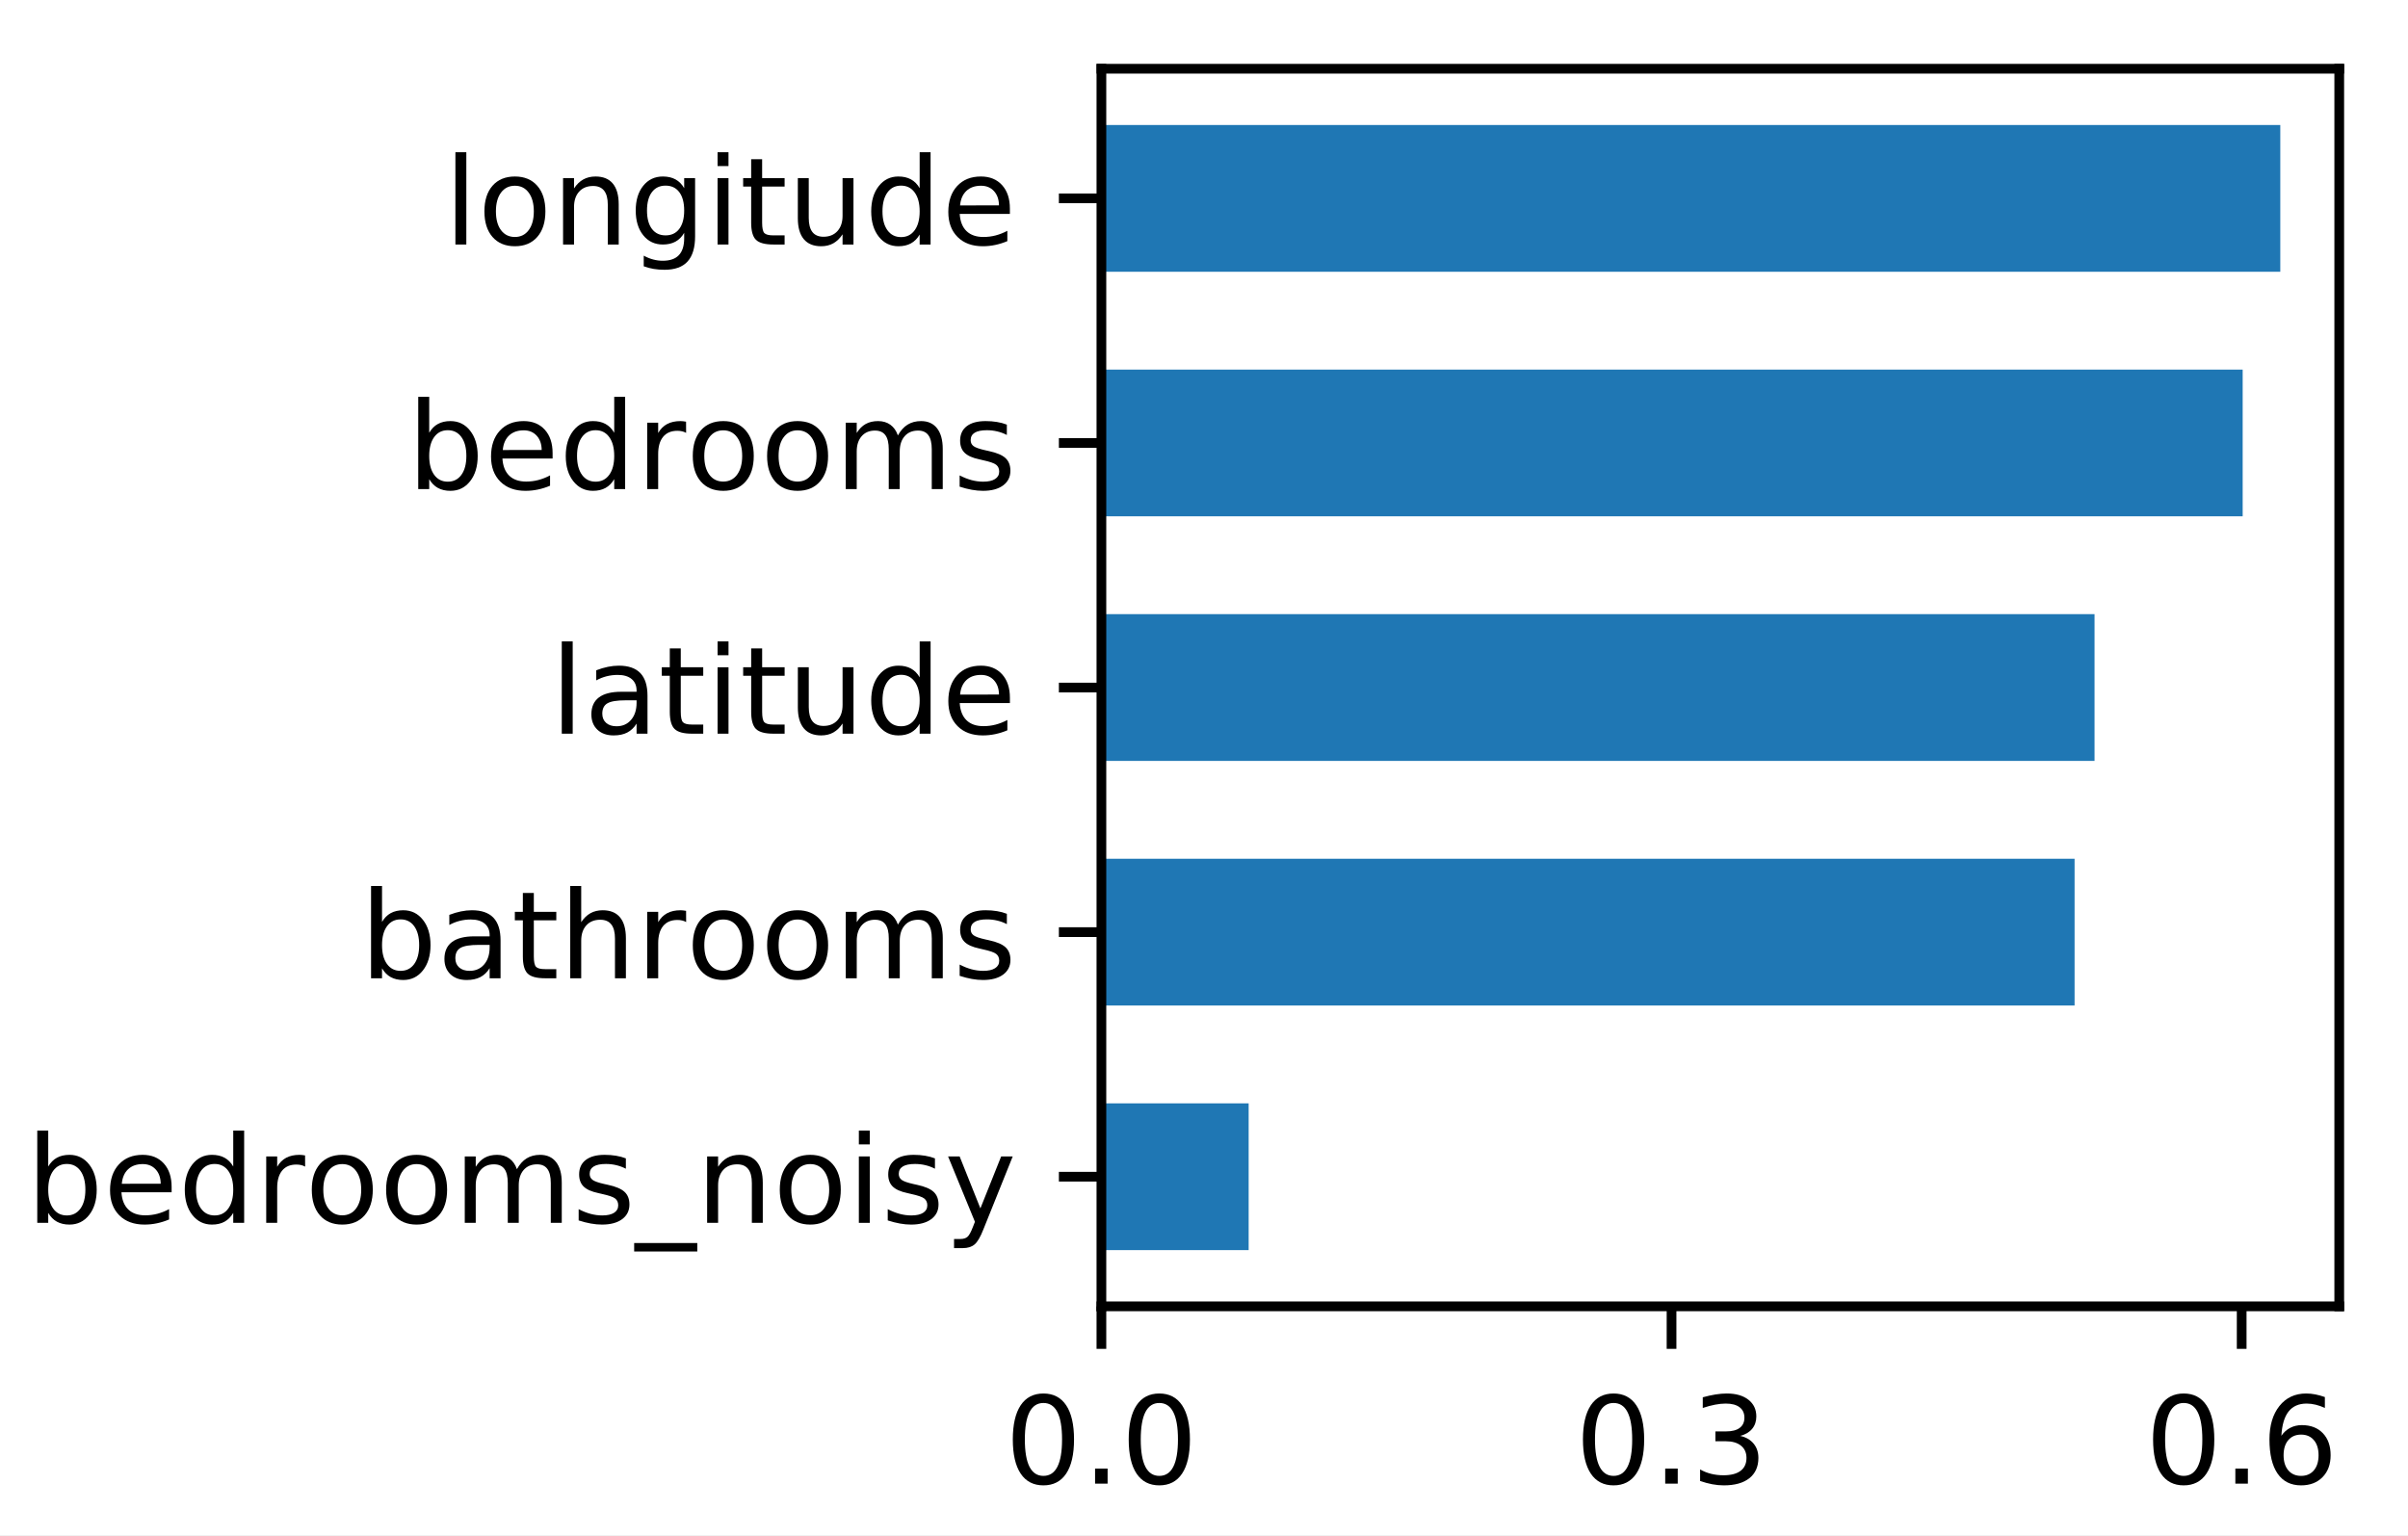
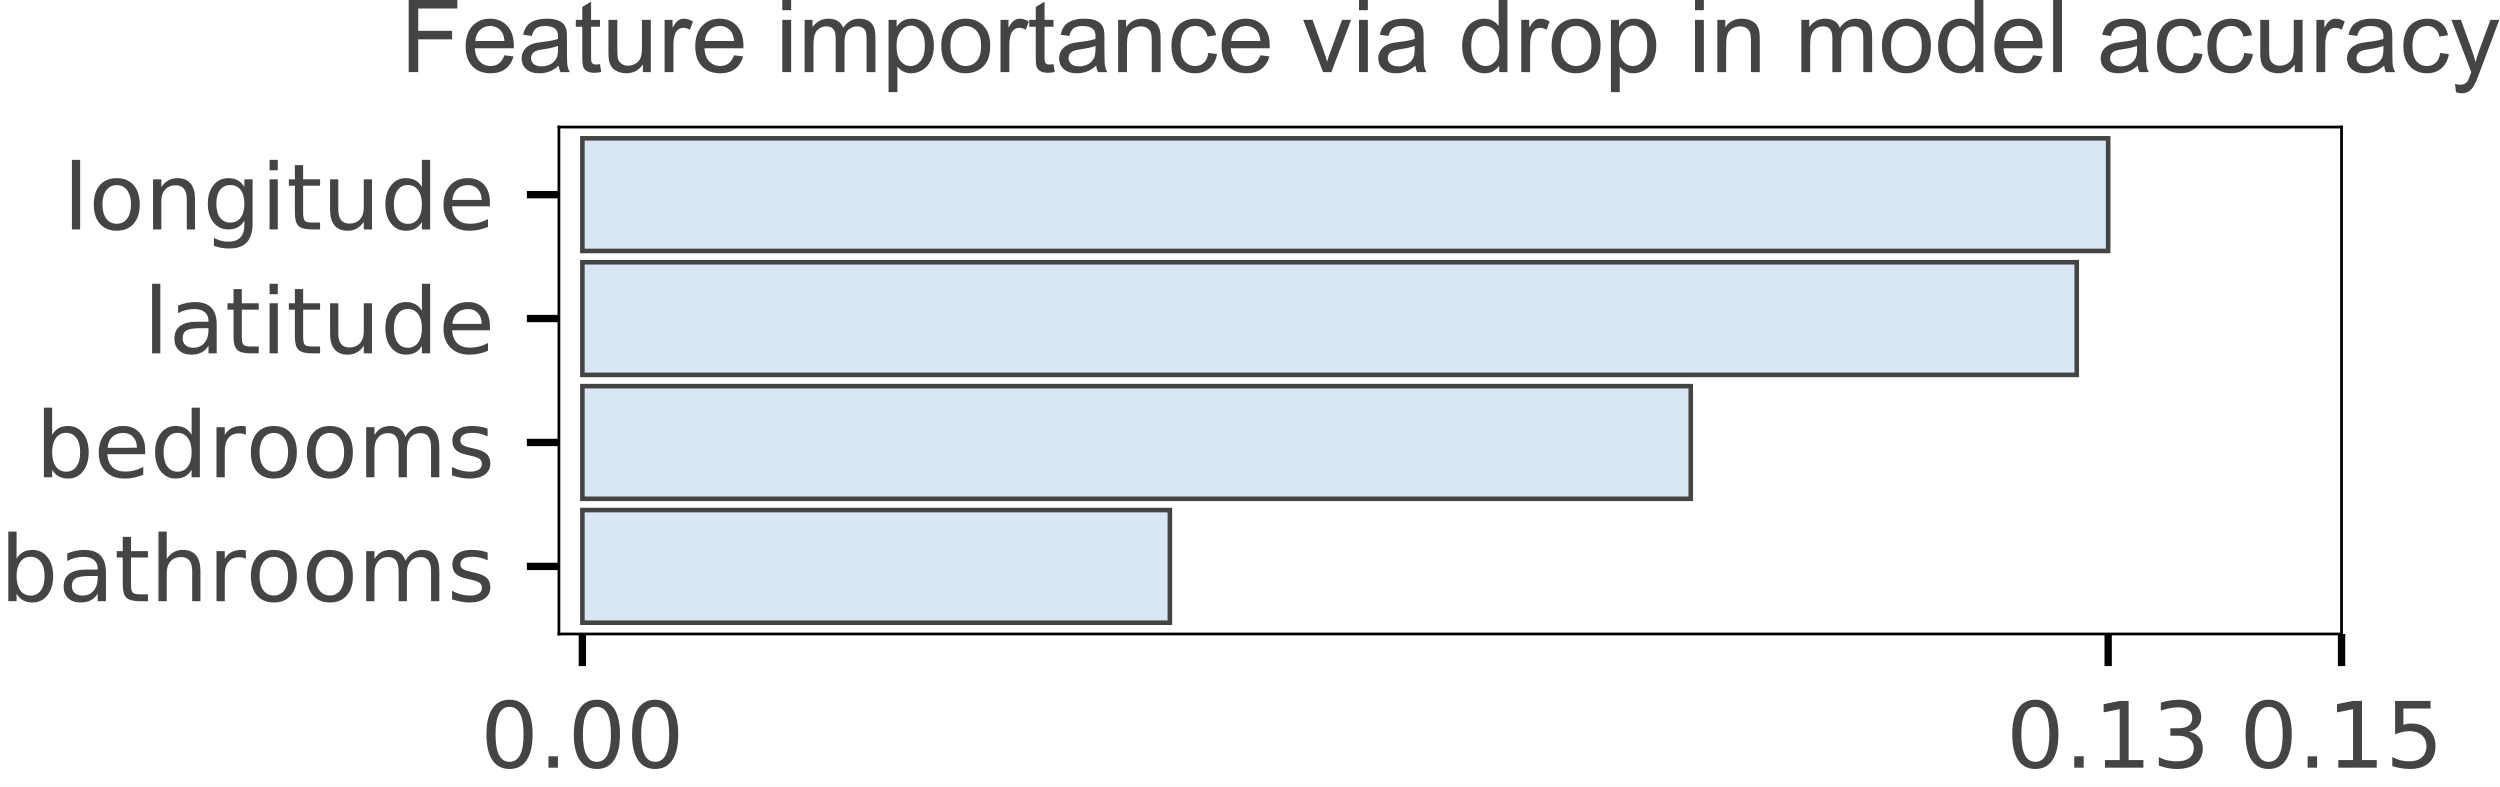
- <svg xmlns="http://www.w3.org/2000/svg" xmlns:xlink="http://www.w3.org/1999/xlink" height="126.398pt" version="1.1" viewBox="0 0 198.228 126.398" width="198.228pt">
+ <svg xmlns="http://www.w3.org/2000/svg" xmlns:xlink="http://www.w3.org/1999/xlink" height="85.905pt" version="1.1" viewBox="0 0 272.984 85.905" width="272.984pt">
  <defs>
    <style type="text/css">
*{stroke-linecap:butt;stroke-linejoin:round;}
  </style>
  </defs>
  <g id="figure_1">
    <g id="patch_1">
-       <path d="M 0 126.398  L 198.228 126.398  L 198.228 0  L 0 0  z " style="fill:#ffffff;" />
+       <path d="M 0 85.905  L 272.984 85.905  L 272.984 0  L 0 0  z " style="fill:#ffffff;" />
    </g>
    <g id="axes_1">
      <g id="patch_2">
-         <path d="M 90.668 107.56  L 192.568 107.56  L 192.568 5.66  L 90.668 5.66  z " style="fill:#ffffff;" />
+         <path d="M 61.03 69.227  L 255.68 69.227  L 255.68 13.874  L 61.03 13.874  z " style="fill:#ffffff;" />
      </g>
      <g id="patch_3">
-         <path clip-path="url(#pc4520ce288)" d="M 90.668 102.928  L 102.79 102.928  L 102.79 90.845  L 90.668 90.845  z " style="fill:#1f77b4;" />
+         <path clip-path="url(#paadc55e78a)" d="M 63.591 15.104  L 230.198 15.104  L 230.198 27.404  L 63.591 27.404  z " style="fill:#d9e6f5;stroke:#444443;stroke-linejoin:miter;stroke-width:0.5;" />
      </g>
      <g id="patch_4">
-         <path clip-path="url(#pc4520ce288)" d="M 90.668 82.79  L 170.781 82.79  L 170.781 70.707  L 90.668 70.707  z " style="fill:#1f77b4;" />
+         <path clip-path="url(#paadc55e78a)" d="M 63.591 28.634  L 226.768 28.634  L 226.768 40.935  L 63.591 40.935  z " style="fill:#d9e6f5;stroke:#444443;stroke-linejoin:miter;stroke-width:0.5;" />
      </g>
      <g id="patch_5">
-         <path clip-path="url(#pc4520ce288)" d="M 90.668 62.652  L 172.424 62.652  L 172.424 50.568  L 90.668 50.568  z " style="fill:#1f77b4;" />
+         <path clip-path="url(#paadc55e78a)" d="M 63.591 42.165  L 184.621 42.165  L 184.621 54.466  L 63.591 54.466  z " style="fill:#d9e6f5;stroke:#444443;stroke-linejoin:miter;stroke-width:0.5;" />
      </g>
      <g id="patch_6">
-         <path clip-path="url(#pc4520ce288)" d="M 90.668 42.513  L 184.618 42.513  L 184.618 30.43  L 90.668 30.43  z " style="fill:#1f77b4;" />
-       </g>
-       <g id="patch_7">
-         <path clip-path="url(#pc4520ce288)" d="M 90.668 22.375  L 187.715 22.375  L 187.715 10.292  L 90.668 10.292  z " style="fill:#1f77b4;" />
+         <path clip-path="url(#paadc55e78a)" d="M 63.591 55.696  L 127.743 55.696  L 127.743 67.997  L 63.591 67.997  z " style="fill:#d9e6f5;stroke:#444443;stroke-linejoin:miter;stroke-width:0.5;" />
      </g>
      <g id="matplotlib.axis_1">
        <g id="xtick_1">
          <g id="line2d_1">
            <defs>
-               <path d="M 0 0  L 0 3.5  " id="mdd2625c720" style="stroke:#000000;stroke-width:0.8;" />
-             </defs>
-             <g>
-               <use style="stroke:#000000;stroke-width:0.8;" x="90.668" xlink:href="#mdd2625c720" y="107.56" />
+               <path d="M 0 0  L 0 3.5  " id="m8ec6444a0b" style="stroke:#000000;stroke-width:0.8;" />
+             </defs>
+             <g>
+               <use style="stroke:#000000;stroke-width:0.8;" x="63.591" xlink:href="#m8ec6444a0b" y="69.227" />
            </g>
          </g>
          <g id="text_1">
            <defs>
              <path d="M 31.781 66.406  Q 24.172 66.406 20.328 58.906  Q 16.5 51.422 16.5 36.375  Q 16.5 21.391 20.328 13.891  Q 24.172 6.391 31.781 6.391  Q 39.453 6.391 43.281 13.891  Q 47.125 21.391 47.125 36.375  Q 47.125 51.422 43.281 58.906  Q 39.453 66.406 31.781 66.406  z M 31.781 74.219  Q 44.047 74.219 50.516 64.516  Q 56.984 54.828 56.984 36.375  Q 56.984 17.969 50.516 8.266  Q 44.047 -1.422 31.781 -1.422  Q 19.531 -1.422 13.062 8.266  Q 6.594 17.969 6.594 36.375  Q 6.594 54.828 13.062 64.516  Q 19.531 74.219 31.781 74.219  z " id="DejaVuSans-30" />
              <path d="M 10.688 12.406  L 21 12.406  L 21 0  L 10.688 0  z " id="DejaVuSans-2e" />
            </defs>
-             <g transform="translate(82.71625 122.1584)scale(0.1 -0.1)">
+             <g style="fill:#444443;" transform="translate(52.45806 83.82516)scale(0.1 -0.1)">
              <use xlink:href="#DejaVuSans-30" />
              <use x="63.623" xlink:href="#DejaVuSans-2e" />
              <use x="95.41" xlink:href="#DejaVuSans-30" />
+               <use x="159.033" xlink:href="#DejaVuSans-30" />
            </g>
          </g>
        </g>
        <g id="xtick_2">
          <g id="line2d_2">
            <g>
-               <use style="stroke:#000000;stroke-width:0.8;" x="137.602" xlink:href="#mdd2625c720" y="107.56" />
+               <use style="stroke:#000000;stroke-width:0.8;" x="230.198" xlink:href="#m8ec6444a0b" y="69.227" />
            </g>
          </g>
          <g id="text_2">
            <defs>
+               <path d="M 12.406 8.297  L 28.516 8.297  L 28.516 63.922  L 10.984 60.406  L 10.984 69.391  L 28.422 72.906  L 38.281 72.906  L 38.281 8.297  L 54.391 8.297  L 54.391 0  L 12.406 0  z " id="DejaVuSans-31" />
              <path d="M 40.578 39.312  Q 47.656 37.797 51.625 33  Q 55.609 28.219 55.609 21.188  Q 55.609 10.406 48.188 4.484  Q 40.766 -1.422 27.094 -1.422  Q 22.516 -1.422 17.656 -0.516  Q 12.797 0.391 7.625 2.203  L 7.625 11.719  Q 11.719 9.328 16.594 8.109  Q 21.484 6.891 26.812 6.891  Q 36.078 6.891 40.938 10.547  Q 45.797 14.203 45.797 21.188  Q 45.797 27.641 41.281 31.266  Q 36.766 34.906 28.719 34.906  L 20.219 34.906  L 20.219 43.016  L 29.109 43.016  Q 36.375 43.016 40.234 45.922  Q 44.094 48.828 44.094 54.297  Q 44.094 59.906 40.109 62.906  Q 36.141 65.922 28.719 65.922  Q 24.656 65.922 20.016 65.031  Q 15.375 64.156 9.812 62.312  L 9.812 71.094  Q 15.438 72.656 20.344 73.438  Q 25.25 74.219 29.594 74.219  Q 40.828 74.219 47.359 69.109  Q 53.906 64.016 53.906 55.328  Q 53.906 49.266 50.438 45.094  Q 46.969 40.922 40.578 39.312  z " id="DejaVuSans-33" />
            </defs>
-             <g transform="translate(129.6503 122.1584)scale(0.1 -0.1)">
+             <g style="fill:#444443;" transform="translate(219.0649 83.82516)scale(0.1 -0.1)">
              <use xlink:href="#DejaVuSans-30" />
              <use x="63.623" xlink:href="#DejaVuSans-2e" />
-               <use x="95.41" xlink:href="#DejaVuSans-33" />
+               <use x="95.41" xlink:href="#DejaVuSans-31" />
+               <use x="159.033" xlink:href="#DejaVuSans-33" />
            </g>
          </g>
        </g>
        <g id="xtick_3">
          <g id="line2d_3">
            <g>
-               <use style="stroke:#000000;stroke-width:0.8;" x="184.536" xlink:href="#mdd2625c720" y="107.56" />
+               <use style="stroke:#000000;stroke-width:0.8;" x="255.68" xlink:href="#m8ec6444a0b" y="69.227" />
            </g>
          </g>
          <g id="text_3">
            <defs>
-               <path d="M 33.016 40.375  Q 26.375 40.375 22.484 35.828  Q 18.609 31.297 18.609 23.391  Q 18.609 15.531 22.484 10.953  Q 26.375 6.391 33.016 6.391  Q 39.656 6.391 43.531 10.953  Q 47.406 15.531 47.406 23.391  Q 47.406 31.297 43.531 35.828  Q 39.656 40.375 33.016 40.375  z M 52.594 71.297  L 52.594 62.312  Q 48.875 64.062 45.094 64.984  Q 41.312 65.922 37.594 65.922  Q 27.828 65.922 22.672 59.328  Q 17.531 52.734 16.797 39.406  Q 19.672 43.656 24.016 45.922  Q 28.375 48.188 33.594 48.188  Q 44.578 48.188 50.953 41.516  Q 57.328 34.859 57.328 23.391  Q 57.328 12.156 50.688 5.359  Q 44.047 -1.422 33.016 -1.422  Q 20.359 -1.422 13.672 8.266  Q 6.984 17.969 6.984 36.375  Q 6.984 53.656 15.188 63.938  Q 23.391 74.219 37.203 74.219  Q 40.922 74.219 44.703 73.484  Q 48.484 72.75 52.594 71.297  z " id="DejaVuSans-36" />
-             </defs>
-             <g transform="translate(176.5843 122.1584)scale(0.1 -0.1)">
+               <path d="M 10.797 72.906  L 49.516 72.906  L 49.516 64.594  L 19.828 64.594  L 19.828 46.734  Q 21.969 47.469 24.109 47.828  Q 26.266 48.188 28.422 48.188  Q 40.625 48.188 47.75 41.5  Q 54.891 34.812 54.891 23.391  Q 54.891 11.625 47.562 5.094  Q 40.234 -1.422 26.906 -1.422  Q 22.312 -1.422 17.547 -0.641  Q 12.797 0.141 7.719 1.703  L 7.719 11.625  Q 12.109 9.234 16.797 8.062  Q 21.484 6.891 26.703 6.891  Q 35.156 6.891 40.078 11.328  Q 45.016 15.766 45.016 23.391  Q 45.016 31 40.078 35.438  Q 35.156 39.891 26.703 39.891  Q 22.75 39.891 18.812 39.016  Q 14.891 38.141 10.797 36.281  z " id="DejaVuSans-35" />
+             </defs>
+             <g style="fill:#444443;" transform="translate(244.5469 83.82516)scale(0.1 -0.1)">
              <use xlink:href="#DejaVuSans-30" />
              <use x="63.623" xlink:href="#DejaVuSans-2e" />
-               <use x="95.41" xlink:href="#DejaVuSans-36" />
+               <use x="95.41" xlink:href="#DejaVuSans-31" />
+               <use x="159.033" xlink:href="#DejaVuSans-35" />
            </g>
          </g>
        </g>
      </g>
      <g id="matplotlib.axis_2">
        <g id="ytick_1">
          <g id="line2d_4">
            <defs>
-               <path d="M 0 0  L -3.5 0  " id="macccbef95c" style="stroke:#000000;stroke-width:0.8;" />
-             </defs>
-             <g>
-               <use style="stroke:#000000;stroke-width:0.8;" x="90.668" xlink:href="#macccbef95c" y="96.887" />
+               <path d="M 0 0  L -3.5 0  " id="mc77d8979a0" style="stroke:#000000;stroke-width:0.8;" />
+             </defs>
+             <g>
+               <use style="stroke:#000000;stroke-width:0.8;" x="61.03" xlink:href="#mc77d8979a0" y="21.254" />
            </g>
          </g>
          <g id="text_4">
            <defs>
+               <path d="M 9.422 75.984  L 18.406 75.984  L 18.406 0  L 9.422 0  z " id="DejaVuSans-6c" />
+               <path d="M 30.609 48.391  Q 23.391 48.391 19.188 42.75  Q 14.984 37.109 14.984 27.297  Q 14.984 17.484 19.156 11.844  Q 23.344 6.203 30.609 6.203  Q 37.797 6.203 41.984 11.859  Q 46.188 17.531 46.188 27.297  Q 46.188 37.016 41.984 42.703  Q 37.797 48.391 30.609 48.391  z M 30.609 56  Q 42.328 56 49.016 48.375  Q 55.719 40.766 55.719 27.297  Q 55.719 13.875 49.016 6.219  Q 42.328 -1.422 30.609 -1.422  Q 18.844 -1.422 12.172 6.219  Q 5.516 13.875 5.516 27.297  Q 5.516 40.766 12.172 48.375  Q 18.844 56 30.609 56  z " id="DejaVuSans-6f" />
+               <path d="M 54.891 33.016  L 54.891 0  L 45.906 0  L 45.906 32.719  Q 45.906 40.484 42.875 44.328  Q 39.844 48.188 33.797 48.188  Q 26.516 48.188 22.312 43.547  Q 18.109 38.922 18.109 30.906  L 18.109 0  L 9.078 0  L 9.078 54.688  L 18.109 54.688  L 18.109 46.188  Q 21.344 51.125 25.703 53.562  Q 30.078 56 35.797 56  Q 45.219 56 50.047 50.172  Q 54.891 44.344 54.891 33.016  z " id="DejaVuSans-6e" />
+               <path d="M 45.406 27.984  Q 45.406 37.75 41.375 43.109  Q 37.359 48.484 30.078 48.484  Q 22.859 48.484 18.828 43.109  Q 14.797 37.75 14.797 27.984  Q 14.797 18.266 18.828 12.891  Q 22.859 7.516 30.078 7.516  Q 37.359 7.516 41.375 12.891  Q 45.406 18.266 45.406 27.984  z M 54.391 6.781  Q 54.391 -7.172 48.188 -13.984  Q 42 -20.797 29.203 -20.797  Q 24.469 -20.797 20.266 -20.094  Q 16.062 -19.391 12.109 -17.922  L 12.109 -9.188  Q 16.062 -11.328 19.922 -12.344  Q 23.781 -13.375 27.781 -13.375  Q 36.625 -13.375 41.016 -8.766  Q 45.406 -4.156 45.406 5.172  L 45.406 9.625  Q 42.625 4.781 38.281 2.391  Q 33.938 0 27.875 0  Q 17.828 0 11.672 7.656  Q 5.516 15.328 5.516 27.984  Q 5.516 40.672 11.672 48.328  Q 17.828 56 27.875 56  Q 33.938 56 38.281 53.609  Q 42.625 51.219 45.406 46.391  L 45.406 54.688  L 54.391 54.688  z " id="DejaVuSans-67" />
+               <path d="M 9.422 54.688  L 18.406 54.688  L 18.406 0  L 9.422 0  z M 9.422 75.984  L 18.406 75.984  L 18.406 64.594  L 9.422 64.594  z " id="DejaVuSans-69" />
+               <path d="M 18.312 70.219  L 18.312 54.688  L 36.812 54.688  L 36.812 47.703  L 18.312 47.703  L 18.312 18.016  Q 18.312 11.328 20.141 9.422  Q 21.969 7.516 27.594 7.516  L 36.812 7.516  L 36.812 0  L 27.594 0  Q 17.188 0 13.234 3.875  Q 9.281 7.766 9.281 18.016  L 9.281 47.703  L 2.688 47.703  L 2.688 54.688  L 9.281 54.688  L 9.281 70.219  z " id="DejaVuSans-74" />
+               <path d="M 8.5 21.578  L 8.5 54.688  L 17.484 54.688  L 17.484 21.922  Q 17.484 14.156 20.5 10.266  Q 23.531 6.391 29.594 6.391  Q 36.859 6.391 41.078 11.031  Q 45.312 15.672 45.312 23.688  L 45.312 54.688  L 54.297 54.688  L 54.297 0  L 45.312 0  L 45.312 8.406  Q 42.047 3.422 37.719 1  Q 33.406 -1.422 27.688 -1.422  Q 18.266 -1.422 13.375 4.438  Q 8.5 10.297 8.5 21.578  z M 31.109 56  z " id="DejaVuSans-75" />
+               <path d="M 45.406 46.391  L 45.406 75.984  L 54.391 75.984  L 54.391 0  L 45.406 0  L 45.406 8.203  Q 42.578 3.328 38.25 0.953  Q 33.938 -1.422 27.875 -1.422  Q 17.969 -1.422 11.734 6.484  Q 5.516 14.406 5.516 27.297  Q 5.516 40.188 11.734 48.094  Q 17.969 56 27.875 56  Q 33.938 56 38.25 53.625  Q 42.578 51.266 45.406 46.391  z M 14.797 27.297  Q 14.797 17.391 18.875 11.75  Q 22.953 6.109 30.078 6.109  Q 37.203 6.109 41.297 11.75  Q 45.406 17.391 45.406 27.297  Q 45.406 37.203 41.297 42.844  Q 37.203 48.484 30.078 48.484  Q 22.953 48.484 18.875 42.844  Q 14.797 37.203 14.797 27.297  z " id="DejaVuSans-64" />
+               <path d="M 56.203 29.594  L 56.203 25.203  L 14.891 25.203  Q 15.484 15.922 20.484 11.062  Q 25.484 6.203 34.422 6.203  Q 39.594 6.203 44.453 7.469  Q 49.312 8.734 54.109 11.281  L 54.109 2.781  Q 49.266 0.734 44.188 -0.344  Q 39.109 -1.422 33.891 -1.422  Q 20.797 -1.422 13.156 6.188  Q 5.516 13.812 5.516 26.812  Q 5.516 40.234 12.766 48.109  Q 20.016 56 32.328 56  Q 43.359 56 49.781 48.891  Q 56.203 41.797 56.203 29.594  z M 47.219 32.234  Q 47.125 39.594 43.094 43.984  Q 39.062 48.391 32.422 48.391  Q 24.906 48.391 20.391 44.141  Q 15.875 39.891 15.188 32.172  z " id="DejaVuSans-65" />
+             </defs>
+             <g style="fill:#444443;" transform="translate(6.909375 25.05323)scale(0.1 -0.1)">
+               <use xlink:href="#DejaVuSans-6c" />
+               <use x="27.783" xlink:href="#DejaVuSans-6f" />
+               <use x="88.965" xlink:href="#DejaVuSans-6e" />
+               <use x="152.344" xlink:href="#DejaVuSans-67" />
+               <use x="215.82" xlink:href="#DejaVuSans-69" />
+               <use x="243.604" xlink:href="#DejaVuSans-74" />
+               <use x="282.812" xlink:href="#DejaVuSans-75" />
+               <use x="346.191" xlink:href="#DejaVuSans-64" />
+               <use x="409.668" xlink:href="#DejaVuSans-65" />
+             </g>
+           </g>
+         </g>
+         <g id="ytick_2">
+           <g id="line2d_5">
+             <g>
+               <use style="stroke:#000000;stroke-width:0.8;" x="61.03" xlink:href="#mc77d8979a0" y="34.785" />
+             </g>
+           </g>
+           <g id="text_5">
+             <defs>
+               <path d="M 34.281 27.484  Q 23.391 27.484 19.188 25  Q 14.984 22.516 14.984 16.5  Q 14.984 11.719 18.141 8.906  Q 21.297 6.109 26.703 6.109  Q 34.188 6.109 38.703 11.406  Q 43.219 16.703 43.219 25.484  L 43.219 27.484  z M 52.203 31.203  L 52.203 0  L 43.219 0  L 43.219 8.297  Q 40.141 3.328 35.547 0.953  Q 30.953 -1.422 24.312 -1.422  Q 15.922 -1.422 10.953 3.297  Q 6 8.016 6 15.922  Q 6 25.141 12.172 29.828  Q 18.359 34.516 30.609 34.516  L 43.219 34.516  L 43.219 35.406  Q 43.219 41.609 39.141 45  Q 35.062 48.391 27.688 48.391  Q 23 48.391 18.547 47.266  Q 14.109 46.141 10.016 43.891  L 10.016 52.203  Q 14.938 54.109 19.578 55.047  Q 24.219 56 28.609 56  Q 40.484 56 46.344 49.844  Q 52.203 43.703 52.203 31.203  z " id="DejaVuSans-61" />
+             </defs>
+             <g style="fill:#444443;" transform="translate(15.66563 38.58399)scale(0.1 -0.1)">
+               <use xlink:href="#DejaVuSans-6c" />
+               <use x="27.783" xlink:href="#DejaVuSans-61" />
+               <use x="89.062" xlink:href="#DejaVuSans-74" />
+               <use x="128.271" xlink:href="#DejaVuSans-69" />
+               <use x="156.055" xlink:href="#DejaVuSans-74" />
+               <use x="195.264" xlink:href="#DejaVuSans-75" />
+               <use x="258.643" xlink:href="#DejaVuSans-64" />
+               <use x="322.119" xlink:href="#DejaVuSans-65" />
+             </g>
+           </g>
+         </g>
+         <g id="ytick_3">
+           <g id="line2d_6">
+             <g>
+               <use style="stroke:#000000;stroke-width:0.8;" x="61.03" xlink:href="#mc77d8979a0" y="48.316" />
+             </g>
+           </g>
+           <g id="text_6">
+             <defs>
              <path d="M 48.688 27.297  Q 48.688 37.203 44.609 42.844  Q 40.531 48.484 33.406 48.484  Q 26.266 48.484 22.188 42.844  Q 18.109 37.203 18.109 27.297  Q 18.109 17.391 22.188 11.75  Q 26.266 6.109 33.406 6.109  Q 40.531 6.109 44.609 11.75  Q 48.688 17.391 48.688 27.297  z M 18.109 46.391  Q 20.953 51.266 25.266 53.625  Q 29.594 56 35.594 56  Q 45.562 56 51.781 48.094  Q 58.016 40.188 58.016 27.297  Q 58.016 14.406 51.781 6.484  Q 45.562 -1.422 35.594 -1.422  Q 29.594 -1.422 25.266 0.953  Q 20.953 3.328 18.109 8.203  L 18.109 0  L 9.078 0  L 9.078 75.984  L 18.109 75.984  z " id="DejaVuSans-62" />
-               <path d="M 56.203 29.594  L 56.203 25.203  L 14.891 25.203  Q 15.484 15.922 20.484 11.062  Q 25.484 6.203 34.422 6.203  Q 39.594 6.203 44.453 7.469  Q 49.312 8.734 54.109 11.281  L 54.109 2.781  Q 49.266 0.734 44.188 -0.344  Q 39.109 -1.422 33.891 -1.422  Q 20.797 -1.422 13.156 6.188  Q 5.516 13.812 5.516 26.812  Q 5.516 40.234 12.766 48.109  Q 20.016 56 32.328 56  Q 43.359 56 49.781 48.891  Q 56.203 41.797 56.203 29.594  z M 47.219 32.234  Q 47.125 39.594 43.094 43.984  Q 39.062 48.391 32.422 48.391  Q 24.906 48.391 20.391 44.141  Q 15.875 39.891 15.188 32.172  z " id="DejaVuSans-65" />
-               <path d="M 45.406 46.391  L 45.406 75.984  L 54.391 75.984  L 54.391 0  L 45.406 0  L 45.406 8.203  Q 42.578 3.328 38.25 0.953  Q 33.938 -1.422 27.875 -1.422  Q 17.969 -1.422 11.734 6.484  Q 5.516 14.406 5.516 27.297  Q 5.516 40.188 11.734 48.094  Q 17.969 56 27.875 56  Q 33.938 56 38.25 53.625  Q 42.578 51.266 45.406 46.391  z M 14.797 27.297  Q 14.797 17.391 18.875 11.75  Q 22.953 6.109 30.078 6.109  Q 37.203 6.109 41.297 11.75  Q 45.406 17.391 45.406 27.297  Q 45.406 37.203 41.297 42.844  Q 37.203 48.484 30.078 48.484  Q 22.953 48.484 18.875 42.844  Q 14.797 37.203 14.797 27.297  z " id="DejaVuSans-64" />
              <path d="M 41.109 46.297  Q 39.594 47.172 37.812 47.578  Q 36.031 48 33.891 48  Q 26.266 48 22.188 43.047  Q 18.109 38.094 18.109 28.812  L 18.109 0  L 9.078 0  L 9.078 54.688  L 18.109 54.688  L 18.109 46.188  Q 20.953 51.172 25.484 53.578  Q 30.031 56 36.531 56  Q 37.453 56 38.578 55.875  Q 39.703 55.766 41.062 55.516  z " id="DejaVuSans-72" />
-               <path d="M 30.609 48.391  Q 23.391 48.391 19.188 42.75  Q 14.984 37.109 14.984 27.297  Q 14.984 17.484 19.156 11.844  Q 23.344 6.203 30.609 6.203  Q 37.797 6.203 41.984 11.859  Q 46.188 17.531 46.188 27.297  Q 46.188 37.016 41.984 42.703  Q 37.797 48.391 30.609 48.391  z M 30.609 56  Q 42.328 56 49.016 48.375  Q 55.719 40.766 55.719 27.297  Q 55.719 13.875 49.016 6.219  Q 42.328 -1.422 30.609 -1.422  Q 18.844 -1.422 12.172 6.219  Q 5.516 13.875 5.516 27.297  Q 5.516 40.766 12.172 48.375  Q 18.844 56 30.609 56  z " id="DejaVuSans-6f" />
              <path d="M 52 44.188  Q 55.375 50.25 60.062 53.125  Q 64.75 56 71.094 56  Q 79.641 56 84.281 50.016  Q 88.922 44.047 88.922 33.016  L 88.922 0  L 79.891 0  L 79.891 32.719  Q 79.891 40.578 77.094 44.375  Q 74.312 48.188 68.609 48.188  Q 61.625 48.188 57.562 43.547  Q 53.516 38.922 53.516 30.906  L 53.516 0  L 44.484 0  L 44.484 32.719  Q 44.484 40.625 41.703 44.406  Q 38.922 48.188 33.109 48.188  Q 26.219 48.188 22.156 43.531  Q 18.109 38.875 18.109 30.906  L 18.109 0  L 9.078 0  L 9.078 54.688  L 18.109 54.688  L 18.109 46.188  Q 21.188 51.219 25.484 53.609  Q 29.781 56 35.688 56  Q 41.656 56 45.828 52.969  Q 50 49.953 52 44.188  z " id="DejaVuSans-6d" />
              <path d="M 44.281 53.078  L 44.281 44.578  Q 40.484 46.531 36.375 47.5  Q 32.281 48.484 27.875 48.484  Q 21.188 48.484 17.844 46.438  Q 14.5 44.391 14.5 40.281  Q 14.5 37.156 16.891 35.375  Q 19.281 33.594 26.516 31.984  L 29.594 31.297  Q 39.156 29.25 43.188 25.516  Q 47.219 21.781 47.219 15.094  Q 47.219 7.469 41.188 3.016  Q 35.156 -1.422 24.609 -1.422  Q 20.219 -1.422 15.453 -0.562  Q 10.688 0.297 5.422 2  L 5.422 11.281  Q 10.406 8.688 15.234 7.391  Q 20.062 6.109 24.812 6.109  Q 31.156 6.109 34.562 8.281  Q 37.984 10.453 37.984 14.406  Q 37.984 18.062 35.516 20.016  Q 33.062 21.969 24.703 23.781  L 21.578 24.516  Q 13.234 26.266 9.516 29.906  Q 5.812 33.547 5.812 39.891  Q 5.812 47.609 11.281 51.797  Q 16.75 56 26.812 56  Q 31.781 56 36.172 55.266  Q 40.578 54.547 44.281 53.078  z " id="DejaVuSans-73" />
-               <path d="M 50.984 -16.609  L 50.984 -23.578  L -0.984 -23.578  L -0.984 -16.609  z " id="DejaVuSans-5f" />
-               <path d="M 54.891 33.016  L 54.891 0  L 45.906 0  L 45.906 32.719  Q 45.906 40.484 42.875 44.328  Q 39.844 48.188 33.797 48.188  Q 26.516 48.188 22.312 43.547  Q 18.109 38.922 18.109 30.906  L 18.109 0  L 9.078 0  L 9.078 54.688  L 18.109 54.688  L 18.109 46.188  Q 21.344 51.125 25.703 53.562  Q 30.078 56 35.797 56  Q 45.219 56 50.047 50.172  Q 54.891 44.344 54.891 33.016  z " id="DejaVuSans-6e" />
-               <path d="M 9.422 54.688  L 18.406 54.688  L 18.406 0  L 9.422 0  z M 9.422 75.984  L 18.406 75.984  L 18.406 64.594  L 9.422 64.594  z " id="DejaVuSans-69" />
-               <path d="M 32.172 -5.078  Q 28.375 -14.844 24.75 -17.812  Q 21.141 -20.797 15.094 -20.797  L 7.906 -20.797  L 7.906 -13.281  L 13.188 -13.281  Q 16.891 -13.281 18.938 -11.516  Q 21 -9.766 23.484 -3.219  L 25.094 0.875  L 2.984 54.688  L 12.5 54.688  L 29.594 11.922  L 46.688 54.688  L 56.203 54.688  z " id="DejaVuSans-79" />
-             </defs>
-             <g transform="translate(2.16 100.6859)scale(0.1 -0.1)">
+             </defs>
+             <g style="fill:#444443;" transform="translate(3.884375 52.11476)scale(0.1 -0.1)">
              <use xlink:href="#DejaVuSans-62" />
              <use x="63.477" xlink:href="#DejaVuSans-65" />
              <use x="125" xlink:href="#DejaVuSans-64" />
              <use x="188.477" xlink:href="#DejaVuSans-72" />
              <use x="229.559" xlink:href="#DejaVuSans-6f" />
              <use x="290.74" xlink:href="#DejaVuSans-6f" />
              <use x="351.922" xlink:href="#DejaVuSans-6d" />
              <use x="449.334" xlink:href="#DejaVuSans-73" />
-               <use x="501.434" xlink:href="#DejaVuSans-5f" />
-               <use x="551.434" xlink:href="#DejaVuSans-6e" />
-               <use x="614.812" xlink:href="#DejaVuSans-6f" />
-               <use x="675.994" xlink:href="#DejaVuSans-69" />
-               <use x="703.777" xlink:href="#DejaVuSans-73" />
-               <use x="755.877" xlink:href="#DejaVuSans-79" />
-             </g>
-           </g>
-         </g>
-         <g id="ytick_2">
-           <g id="line2d_5">
-             <g>
-               <use style="stroke:#000000;stroke-width:0.8;" x="90.668" xlink:href="#macccbef95c" y="76.748" />
-             </g>
-           </g>
-           <g id="text_5">
-             <defs>
-               <path d="M 34.281 27.484  Q 23.391 27.484 19.188 25  Q 14.984 22.516 14.984 16.5  Q 14.984 11.719 18.141 8.906  Q 21.297 6.109 26.703 6.109  Q 34.188 6.109 38.703 11.406  Q 43.219 16.703 43.219 25.484  L 43.219 27.484  z M 52.203 31.203  L 52.203 0  L 43.219 0  L 43.219 8.297  Q 40.141 3.328 35.547 0.953  Q 30.953 -1.422 24.312 -1.422  Q 15.922 -1.422 10.953 3.297  Q 6 8.016 6 15.922  Q 6 25.141 12.172 29.828  Q 18.359 34.516 30.609 34.516  L 43.219 34.516  L 43.219 35.406  Q 43.219 41.609 39.141 45  Q 35.062 48.391 27.688 48.391  Q 23 48.391 18.547 47.266  Q 14.109 46.141 10.016 43.891  L 10.016 52.203  Q 14.938 54.109 19.578 55.047  Q 24.219 56 28.609 56  Q 40.484 56 46.344 49.844  Q 52.203 43.703 52.203 31.203  z " id="DejaVuSans-61" />
-               <path d="M 18.312 70.219  L 18.312 54.688  L 36.812 54.688  L 36.812 47.703  L 18.312 47.703  L 18.312 18.016  Q 18.312 11.328 20.141 9.422  Q 21.969 7.516 27.594 7.516  L 36.812 7.516  L 36.812 0  L 27.594 0  Q 17.188 0 13.234 3.875  Q 9.281 7.766 9.281 18.016  L 9.281 47.703  L 2.688 47.703  L 2.688 54.688  L 9.281 54.688  L 9.281 70.219  z " id="DejaVuSans-74" />
+             </g>
+           </g>
+         </g>
+         <g id="ytick_4">
+           <g id="line2d_7">
+             <g>
+               <use style="stroke:#000000;stroke-width:0.8;" x="61.03" xlink:href="#mc77d8979a0" y="61.846" />
+             </g>
+           </g>
+           <g id="text_7">
+             <defs>
              <path d="M 54.891 33.016  L 54.891 0  L 45.906 0  L 45.906 32.719  Q 45.906 40.484 42.875 44.328  Q 39.844 48.188 33.797 48.188  Q 26.516 48.188 22.312 43.547  Q 18.109 38.922 18.109 30.906  L 18.109 0  L 9.078 0  L 9.078 75.984  L 18.109 75.984  L 18.109 46.188  Q 21.344 51.125 25.703 53.562  Q 30.078 56 35.797 56  Q 45.219 56 50.047 50.172  Q 54.891 44.344 54.891 33.016  z " id="DejaVuSans-68" />
            </defs>
-             <g transform="translate(29.63812 80.54756)scale(0.1 -0.1)">
+             <g style="fill:#444443;" transform="translate(0 65.64552)scale(0.1 -0.1)">
              <use xlink:href="#DejaVuSans-62" />
              <use x="63.477" xlink:href="#DejaVuSans-61" />
              <use x="124.756" xlink:href="#DejaVuSans-74" />
              <use x="163.965" xlink:href="#DejaVuSans-68" />
              <use x="227.344" xlink:href="#DejaVuSans-72" />
              <use x="268.426" xlink:href="#DejaVuSans-6f" />
              <use x="329.607" xlink:href="#DejaVuSans-6f" />
              <use x="390.789" xlink:href="#DejaVuSans-6d" />
              <use x="488.201" xlink:href="#DejaVuSans-73" />
            </g>
          </g>
        </g>
-         <g id="ytick_3">
-           <g id="line2d_6">
-             <g>
-               <use style="stroke:#000000;stroke-width:0.8;" x="90.668" xlink:href="#macccbef95c" y="56.61" />
-             </g>
-           </g>
-           <g id="text_6">
-             <defs>
-               <path d="M 9.422 75.984  L 18.406 75.984  L 18.406 0  L 9.422 0  z " id="DejaVuSans-6c" />
-               <path d="M 8.5 21.578  L 8.5 54.688  L 17.484 54.688  L 17.484 21.922  Q 17.484 14.156 20.5 10.266  Q 23.531 6.391 29.594 6.391  Q 36.859 6.391 41.078 11.031  Q 45.312 15.672 45.312 23.688  L 45.312 54.688  L 54.297 54.688  L 54.297 0  L 45.312 0  L 45.312 8.406  Q 42.047 3.422 37.719 1  Q 33.406 -1.422 27.688 -1.422  Q 18.266 -1.422 13.375 4.438  Q 8.5 10.297 8.5 21.578  z M 31.109 56  z " id="DejaVuSans-75" />
-             </defs>
-             <g transform="translate(45.30375 60.40922)scale(0.1 -0.1)">
-               <use xlink:href="#DejaVuSans-6c" />
-               <use x="27.783" xlink:href="#DejaVuSans-61" />
-               <use x="89.062" xlink:href="#DejaVuSans-74" />
-               <use x="128.271" xlink:href="#DejaVuSans-69" />
-               <use x="156.055" xlink:href="#DejaVuSans-74" />
-               <use x="195.264" xlink:href="#DejaVuSans-75" />
-               <use x="258.643" xlink:href="#DejaVuSans-64" />
-               <use x="322.119" xlink:href="#DejaVuSans-65" />
-             </g>
-           </g>
-         </g>
-         <g id="ytick_4">
-           <g id="line2d_7">
-             <g>
-               <use style="stroke:#000000;stroke-width:0.8;" x="90.668" xlink:href="#macccbef95c" y="36.472" />
-             </g>
-           </g>
-           <g id="text_7">
-             <g transform="translate(33.5225 40.27088)scale(0.1 -0.1)">
-               <use xlink:href="#DejaVuSans-62" />
-               <use x="63.477" xlink:href="#DejaVuSans-65" />
-               <use x="125" xlink:href="#DejaVuSans-64" />
-               <use x="188.477" xlink:href="#DejaVuSans-72" />
-               <use x="229.559" xlink:href="#DejaVuSans-6f" />
-               <use x="290.74" xlink:href="#DejaVuSans-6f" />
-               <use x="351.922" xlink:href="#DejaVuSans-6d" />
-               <use x="449.334" xlink:href="#DejaVuSans-73" />
-             </g>
-           </g>
-         </g>
-         <g id="ytick_5">
-           <g id="line2d_8">
-             <g>
-               <use style="stroke:#000000;stroke-width:0.8;" x="90.668" xlink:href="#macccbef95c" y="16.333" />
-             </g>
-           </g>
-           <g id="text_8">
-             <defs>
-               <path d="M 45.406 27.984  Q 45.406 37.75 41.375 43.109  Q 37.359 48.484 30.078 48.484  Q 22.859 48.484 18.828 43.109  Q 14.797 37.75 14.797 27.984  Q 14.797 18.266 18.828 12.891  Q 22.859 7.516 30.078 7.516  Q 37.359 7.516 41.375 12.891  Q 45.406 18.266 45.406 27.984  z M 54.391 6.781  Q 54.391 -7.172 48.188 -13.984  Q 42 -20.797 29.203 -20.797  Q 24.469 -20.797 20.266 -20.094  Q 16.062 -19.391 12.109 -17.922  L 12.109 -9.188  Q 16.062 -11.328 19.922 -12.344  Q 23.781 -13.375 27.781 -13.375  Q 36.625 -13.375 41.016 -8.766  Q 45.406 -4.156 45.406 5.172  L 45.406 9.625  Q 42.625 4.781 38.281 2.391  Q 33.938 0 27.875 0  Q 17.828 0 11.672 7.656  Q 5.516 15.328 5.516 27.984  Q 5.516 40.672 11.672 48.328  Q 17.828 56 27.875 56  Q 33.938 56 38.281 53.609  Q 42.625 51.219 45.406 46.391  L 45.406 54.688  L 54.391 54.688  z " id="DejaVuSans-67" />
-             </defs>
-             <g transform="translate(36.5475 20.13254)scale(0.1 -0.1)">
-               <use xlink:href="#DejaVuSans-6c" />
-               <use x="27.783" xlink:href="#DejaVuSans-6f" />
-               <use x="88.965" xlink:href="#DejaVuSans-6e" />
-               <use x="152.344" xlink:href="#DejaVuSans-67" />
-               <use x="215.82" xlink:href="#DejaVuSans-69" />
-               <use x="243.604" xlink:href="#DejaVuSans-74" />
-               <use x="282.812" xlink:href="#DejaVuSans-75" />
-               <use x="346.191" xlink:href="#DejaVuSans-64" />
-               <use x="409.668" xlink:href="#DejaVuSans-65" />
-             </g>
-           </g>
-         </g>
+       </g>
+       <g id="patch_7">
+         <path d="M 61.03 69.227  L 61.03 13.874  " style="fill:none;stroke:#000000;stroke-linecap:square;stroke-linejoin:miter;stroke-width:0.3;" />
      </g>
      <g id="patch_8">
-         <path d="M 90.668 107.56  L 90.668 5.66  " style="fill:none;stroke:#000000;stroke-linecap:square;stroke-linejoin:miter;stroke-width:0.8;" />
+         <path d="M 255.68 69.227  L 255.68 13.874  " style="fill:none;stroke:#000000;stroke-linecap:square;stroke-linejoin:miter;stroke-width:0.3;" />
      </g>
      <g id="patch_9">
-         <path d="M 192.568 107.56  L 192.568 5.66  " style="fill:none;stroke:#000000;stroke-linecap:square;stroke-linejoin:miter;stroke-width:0.8;" />
+         <path d="M 61.03 69.227  L 255.68 69.227  " style="fill:none;stroke:#000000;stroke-linecap:square;stroke-linejoin:miter;stroke-width:0.3;" />
      </g>
      <g id="patch_10">
-         <path d="M 90.668 107.56  L 192.568 107.56  " style="fill:none;stroke:#000000;stroke-linecap:square;stroke-linejoin:miter;stroke-width:0.8;" />
-       </g>
-       <g id="patch_11">
-         <path d="M 90.668 5.66  L 192.568 5.66  " style="fill:none;stroke:#000000;stroke-linecap:square;stroke-linejoin:miter;stroke-width:0.8;" />
+         <path d="M 61.03 13.874  L 255.68 13.874  " style="fill:none;stroke:#000000;stroke-linecap:square;stroke-linejoin:miter;stroke-width:0.3;" />
+       </g>
+       <g id="text_8">
+         <defs>
+           <path d="M 8.203 0  L 8.203 71.578  L 56.5 71.578  L 56.5 63.141  L 17.672 63.141  L 17.672 40.969  L 51.266 40.969  L 51.266 32.516  L 17.672 32.516  L 17.672 0  z " id="ArialMT-46" />
+           <path d="M 42.094 16.703  L 51.172 15.578  Q 49.031 7.625 43.219 3.219  Q 37.406 -1.172 28.375 -1.172  Q 17 -1.172 10.328 5.828  Q 3.656 12.844 3.656 25.484  Q 3.656 38.578 10.391 45.797  Q 17.141 53.031 27.875 53.031  Q 38.281 53.031 44.875 45.953  Q 51.469 38.875 51.469 26.031  Q 51.469 25.25 51.422 23.688  L 12.75 23.688  Q 13.234 15.141 17.578 10.594  Q 21.922 6.062 28.422 6.062  Q 33.25 6.062 36.672 8.594  Q 40.094 11.141 42.094 16.703  z M 13.234 30.906  L 42.188 30.906  Q 41.609 37.453 38.875 40.719  Q 34.672 45.797 27.984 45.797  Q 21.922 45.797 17.797 41.75  Q 13.672 37.703 13.234 30.906  z " id="ArialMT-65" />
+           <path d="M 40.438 6.391  Q 35.547 2.25 31.031 0.531  Q 26.516 -1.172 21.344 -1.172  Q 12.797 -1.172 8.203 3  Q 3.609 7.172 3.609 13.672  Q 3.609 17.484 5.344 20.625  Q 7.078 23.781 9.891 25.688  Q 12.703 27.594 16.219 28.562  Q 18.797 29.25 24.031 29.891  Q 34.672 31.156 39.703 32.906  Q 39.75 34.719 39.75 35.203  Q 39.75 40.578 37.25 42.781  Q 33.891 45.75 27.25 45.75  Q 21.047 45.75 18.094 43.578  Q 15.141 41.406 13.719 35.891  L 5.125 37.062  Q 6.297 42.578 8.984 45.969  Q 11.672 49.359 16.75 51.188  Q 21.828 53.031 28.516 53.031  Q 35.156 53.031 39.297 51.469  Q 43.453 49.906 45.406 47.531  Q 47.359 45.172 48.141 41.547  Q 48.578 39.312 48.578 33.453  L 48.578 21.734  Q 48.578 9.469 49.141 6.219  Q 49.703 2.984 51.375 0  L 42.188 0  Q 40.828 2.734 40.438 6.391  z M 39.703 26.031  Q 34.906 24.078 25.344 22.703  Q 19.922 21.922 17.672 20.938  Q 15.438 19.969 14.203 18.094  Q 12.984 16.219 12.984 13.922  Q 12.984 10.406 15.641 8.062  Q 18.312 5.719 23.438 5.719  Q 28.516 5.719 32.469 7.938  Q 36.422 10.156 38.281 14.016  Q 39.703 17 39.703 22.797  z " id="ArialMT-61" />
+           <path d="M 25.781 7.859  L 27.047 0.094  Q 23.344 -0.688 20.406 -0.688  Q 15.625 -0.688 12.984 0.828  Q 10.359 2.344 9.281 4.812  Q 8.203 7.281 8.203 15.188  L 8.203 45.016  L 1.766 45.016  L 1.766 51.859  L 8.203 51.859  L 8.203 64.703  L 16.938 69.969  L 16.938 51.859  L 25.781 51.859  L 25.781 45.016  L 16.938 45.016  L 16.938 14.703  Q 16.938 10.938 17.406 9.859  Q 17.875 8.797 18.922 8.156  Q 19.969 7.516 21.922 7.516  Q 23.391 7.516 25.781 7.859  z " id="ArialMT-74" />
+           <path d="M 40.578 0  L 40.578 7.625  Q 34.516 -1.172 24.125 -1.172  Q 19.531 -1.172 15.547 0.578  Q 11.578 2.344 9.641 5  Q 7.719 7.672 6.938 11.531  Q 6.391 14.109 6.391 19.734  L 6.391 51.859  L 15.188 51.859  L 15.188 23.094  Q 15.188 16.219 15.719 13.812  Q 16.547 10.359 19.234 8.375  Q 21.922 6.391 25.875 6.391  Q 29.828 6.391 33.297 8.422  Q 36.766 10.453 38.203 13.938  Q 39.656 17.438 39.656 24.078  L 39.656 51.859  L 48.438 51.859  L 48.438 0  z " id="ArialMT-75" />
+           <path d="M 6.5 0  L 6.5 51.859  L 14.406 51.859  L 14.406 44  Q 17.438 49.516 20 51.266  Q 22.562 53.031 25.641 53.031  Q 30.078 53.031 34.672 50.203  L 31.641 42.047  Q 28.422 43.953 25.203 43.953  Q 22.312 43.953 20.016 42.219  Q 17.719 40.484 16.75 37.406  Q 15.281 32.719 15.281 27.156  L 15.281 0  z " id="ArialMT-72" />
+           <path id="ArialMT-20" />
+           <path d="M 6.641 61.469  L 6.641 71.578  L 15.438 71.578  L 15.438 61.469  z M 6.641 0  L 6.641 51.859  L 15.438 51.859  L 15.438 0  z " id="ArialMT-69" />
+           <path d="M 6.594 0  L 6.594 51.859  L 14.453 51.859  L 14.453 44.578  Q 16.891 48.391 20.938 50.703  Q 25 53.031 30.172 53.031  Q 35.938 53.031 39.625 50.641  Q 43.312 48.25 44.828 43.953  Q 50.984 53.031 60.844 53.031  Q 68.562 53.031 72.703 48.75  Q 76.859 44.484 76.859 35.594  L 76.859 0  L 68.109 0  L 68.109 32.672  Q 68.109 37.938 67.25 40.25  Q 66.406 42.578 64.156 43.984  Q 61.922 45.406 58.891 45.406  Q 53.422 45.406 49.797 41.766  Q 46.188 38.141 46.188 30.125  L 46.188 0  L 37.406 0  L 37.406 33.688  Q 37.406 39.547 35.25 42.469  Q 33.109 45.406 28.219 45.406  Q 24.516 45.406 21.359 43.453  Q 18.219 41.5 16.797 37.734  Q 15.375 33.984 15.375 26.906  L 15.375 0  z " id="ArialMT-6d" />
+           <path d="M 6.594 -19.875  L 6.594 51.859  L 14.594 51.859  L 14.594 45.125  Q 17.438 49.078 21 51.047  Q 24.562 53.031 29.641 53.031  Q 36.281 53.031 41.359 49.609  Q 46.438 46.188 49.016 39.953  Q 51.609 33.734 51.609 26.312  Q 51.609 18.359 48.75 11.984  Q 45.906 5.609 40.453 2.219  Q 35.016 -1.172 29 -1.172  Q 24.609 -1.172 21.109 0.688  Q 17.625 2.547 15.375 5.375  L 15.375 -19.875  z M 14.547 25.641  Q 14.547 15.625 18.594 10.844  Q 22.656 6.062 28.422 6.062  Q 34.281 6.062 38.453 11.016  Q 42.625 15.969 42.625 26.375  Q 42.625 36.281 38.547 41.203  Q 34.469 46.141 28.812 46.141  Q 23.188 46.141 18.859 40.891  Q 14.547 35.641 14.547 25.641  z " id="ArialMT-70" />
+           <path d="M 3.328 25.922  Q 3.328 40.328 11.328 47.266  Q 18.016 53.031 27.641 53.031  Q 38.328 53.031 45.109 46.016  Q 51.906 39.016 51.906 26.656  Q 51.906 16.656 48.906 10.906  Q 45.906 5.172 40.156 2  Q 34.422 -1.172 27.641 -1.172  Q 16.75 -1.172 10.031 5.812  Q 3.328 12.797 3.328 25.922  z M 12.359 25.922  Q 12.359 15.969 16.703 11.016  Q 21.047 6.062 27.641 6.062  Q 34.188 6.062 38.531 11.031  Q 42.875 16.016 42.875 26.219  Q 42.875 35.844 38.5 40.797  Q 34.125 45.75 27.641 45.75  Q 21.047 45.75 16.703 40.812  Q 12.359 35.891 12.359 25.922  z " id="ArialMT-6f" />
+           <path d="M 6.594 0  L 6.594 51.859  L 14.5 51.859  L 14.5 44.484  Q 20.219 53.031 31 53.031  Q 35.688 53.031 39.625 51.344  Q 43.562 49.656 45.516 46.922  Q 47.469 44.188 48.25 40.438  Q 48.734 37.984 48.734 31.891  L 48.734 0  L 39.938 0  L 39.938 31.547  Q 39.938 36.922 38.906 39.578  Q 37.891 42.234 35.281 43.812  Q 32.672 45.406 29.156 45.406  Q 23.531 45.406 19.453 41.844  Q 15.375 38.281 15.375 28.328  L 15.375 0  z " id="ArialMT-6e" />
+           <path d="M 40.438 19  L 49.078 17.875  Q 47.656 8.938 41.812 3.875  Q 35.984 -1.172 27.484 -1.172  Q 16.844 -1.172 10.375 5.781  Q 3.906 12.75 3.906 25.734  Q 3.906 34.125 6.688 40.422  Q 9.469 46.734 15.156 49.875  Q 20.844 53.031 27.547 53.031  Q 35.984 53.031 41.359 48.75  Q 46.734 44.484 48.25 36.625  L 39.703 35.297  Q 38.484 40.531 35.375 43.156  Q 32.281 45.797 27.875 45.797  Q 21.234 45.797 17.078 41.031  Q 12.938 36.281 12.938 25.984  Q 12.938 15.531 16.938 10.797  Q 20.953 6.062 27.391 6.062  Q 32.562 6.062 36.031 9.234  Q 39.5 12.406 40.438 19  z " id="ArialMT-63" />
+           <path d="M 21 0  L 1.266 51.859  L 10.547 51.859  L 21.688 20.797  Q 23.484 15.766 25 10.359  Q 26.172 14.453 28.266 20.219  L 39.797 51.859  L 48.828 51.859  L 29.203 0  z " id="ArialMT-76" />
+           <path d="M 40.234 0  L 40.234 6.547  Q 35.297 -1.172 25.734 -1.172  Q 19.531 -1.172 14.328 2.25  Q 9.125 5.672 6.266 11.797  Q 3.422 17.922 3.422 25.875  Q 3.422 33.641 6 39.969  Q 8.594 46.297 13.766 49.656  Q 18.953 53.031 25.344 53.031  Q 30.031 53.031 33.688 51.047  Q 37.359 49.078 39.656 45.906  L 39.656 71.578  L 48.391 71.578  L 48.391 0  z M 12.453 25.875  Q 12.453 15.922 16.641 10.984  Q 20.844 6.062 26.562 6.062  Q 32.328 6.062 36.344 10.766  Q 40.375 15.484 40.375 25.141  Q 40.375 35.797 36.266 40.766  Q 32.172 45.75 26.172 45.75  Q 20.312 45.75 16.375 40.969  Q 12.453 36.188 12.453 25.875  z " id="ArialMT-64" />
+           <path d="M 6.391 0  L 6.391 71.578  L 15.188 71.578  L 15.188 0  z " id="ArialMT-6c" />
+           <path d="M 6.203 -19.969  L 5.219 -11.719  Q 8.109 -12.5 10.25 -12.5  Q 13.188 -12.5 14.938 -11.516  Q 16.703 -10.547 17.828 -8.797  Q 18.656 -7.469 20.516 -2.25  Q 20.75 -1.516 21.297 -0.094  L 1.609 51.859  L 11.078 51.859  L 21.875 21.828  Q 23.969 16.109 25.641 9.812  Q 27.156 15.875 29.25 21.625  L 40.328 51.859  L 49.125 51.859  L 29.391 -0.875  Q 26.219 -9.422 24.469 -12.641  Q 22.125 -17 19.094 -19.016  Q 16.062 -21.047 11.859 -21.047  Q 9.328 -21.047 6.203 -19.969  z " id="ArialMT-79" />
+         </defs>
+         <g style="fill:#444443;" transform="translate(43.72523 7.873594)scale(0.11 -0.11)">
+           <use xlink:href="#ArialMT-46" />
+           <use x="61.084" xlink:href="#ArialMT-65" />
+           <use x="116.699" xlink:href="#ArialMT-61" />
+           <use x="172.314" xlink:href="#ArialMT-74" />
+           <use x="200.098" xlink:href="#ArialMT-75" />
+           <use x="255.713" xlink:href="#ArialMT-72" />
+           <use x="289.014" xlink:href="#ArialMT-65" />
+           <use x="344.629" xlink:href="#ArialMT-20" />
+           <use x="372.412" xlink:href="#ArialMT-69" />
+           <use x="394.629" xlink:href="#ArialMT-6d" />
+           <use x="477.93" xlink:href="#ArialMT-70" />
+           <use x="533.545" xlink:href="#ArialMT-6f" />
+           <use x="589.16" xlink:href="#ArialMT-72" />
+           <use x="622.461" xlink:href="#ArialMT-74" />
+           <use x="650.244" xlink:href="#ArialMT-61" />
+           <use x="705.859" xlink:href="#ArialMT-6e" />
+           <use x="761.475" xlink:href="#ArialMT-63" />
+           <use x="811.475" xlink:href="#ArialMT-65" />
+           <use x="867.09" xlink:href="#ArialMT-20" />
+           <use x="894.873" xlink:href="#ArialMT-76" />
+           <use x="944.873" xlink:href="#ArialMT-69" />
+           <use x="967.09" xlink:href="#ArialMT-61" />
+           <use x="1022.705" xlink:href="#ArialMT-20" />
+           <use x="1050.488" xlink:href="#ArialMT-64" />
+           <use x="1106.104" xlink:href="#ArialMT-72" />
+           <use x="1139.404" xlink:href="#ArialMT-6f" />
+           <use x="1195.02" xlink:href="#ArialMT-70" />
+           <use x="1250.635" xlink:href="#ArialMT-20" />
+           <use x="1278.418" xlink:href="#ArialMT-69" />
+           <use x="1300.635" xlink:href="#ArialMT-6e" />
+           <use x="1356.25" xlink:href="#ArialMT-20" />
+           <use x="1384.033" xlink:href="#ArialMT-6d" />
+           <use x="1467.334" xlink:href="#ArialMT-6f" />
+           <use x="1522.949" xlink:href="#ArialMT-64" />
+           <use x="1578.564" xlink:href="#ArialMT-65" />
+           <use x="1634.18" xlink:href="#ArialMT-6c" />
+           <use x="1656.396" xlink:href="#ArialMT-20" />
+           <use x="1684.18" xlink:href="#ArialMT-61" />
+           <use x="1739.795" xlink:href="#ArialMT-63" />
+           <use x="1789.795" xlink:href="#ArialMT-63" />
+           <use x="1839.795" xlink:href="#ArialMT-75" />
+           <use x="1895.41" xlink:href="#ArialMT-72" />
+           <use x="1928.711" xlink:href="#ArialMT-61" />
+           <use x="1984.326" xlink:href="#ArialMT-63" />
+           <use x="2034.326" xlink:href="#ArialMT-79" />
+         </g>
      </g>
    </g>
  </g>
  <defs>
-     <clipPath id="pc4520ce288">
-       <rect height="101.9" width="101.9" x="90.668" y="5.66" />
+     <clipPath id="paadc55e78a">
+       <rect height="55.353" width="194.65" x="61.03" y="13.874" />
    </clipPath>
  </defs>
</svg>
